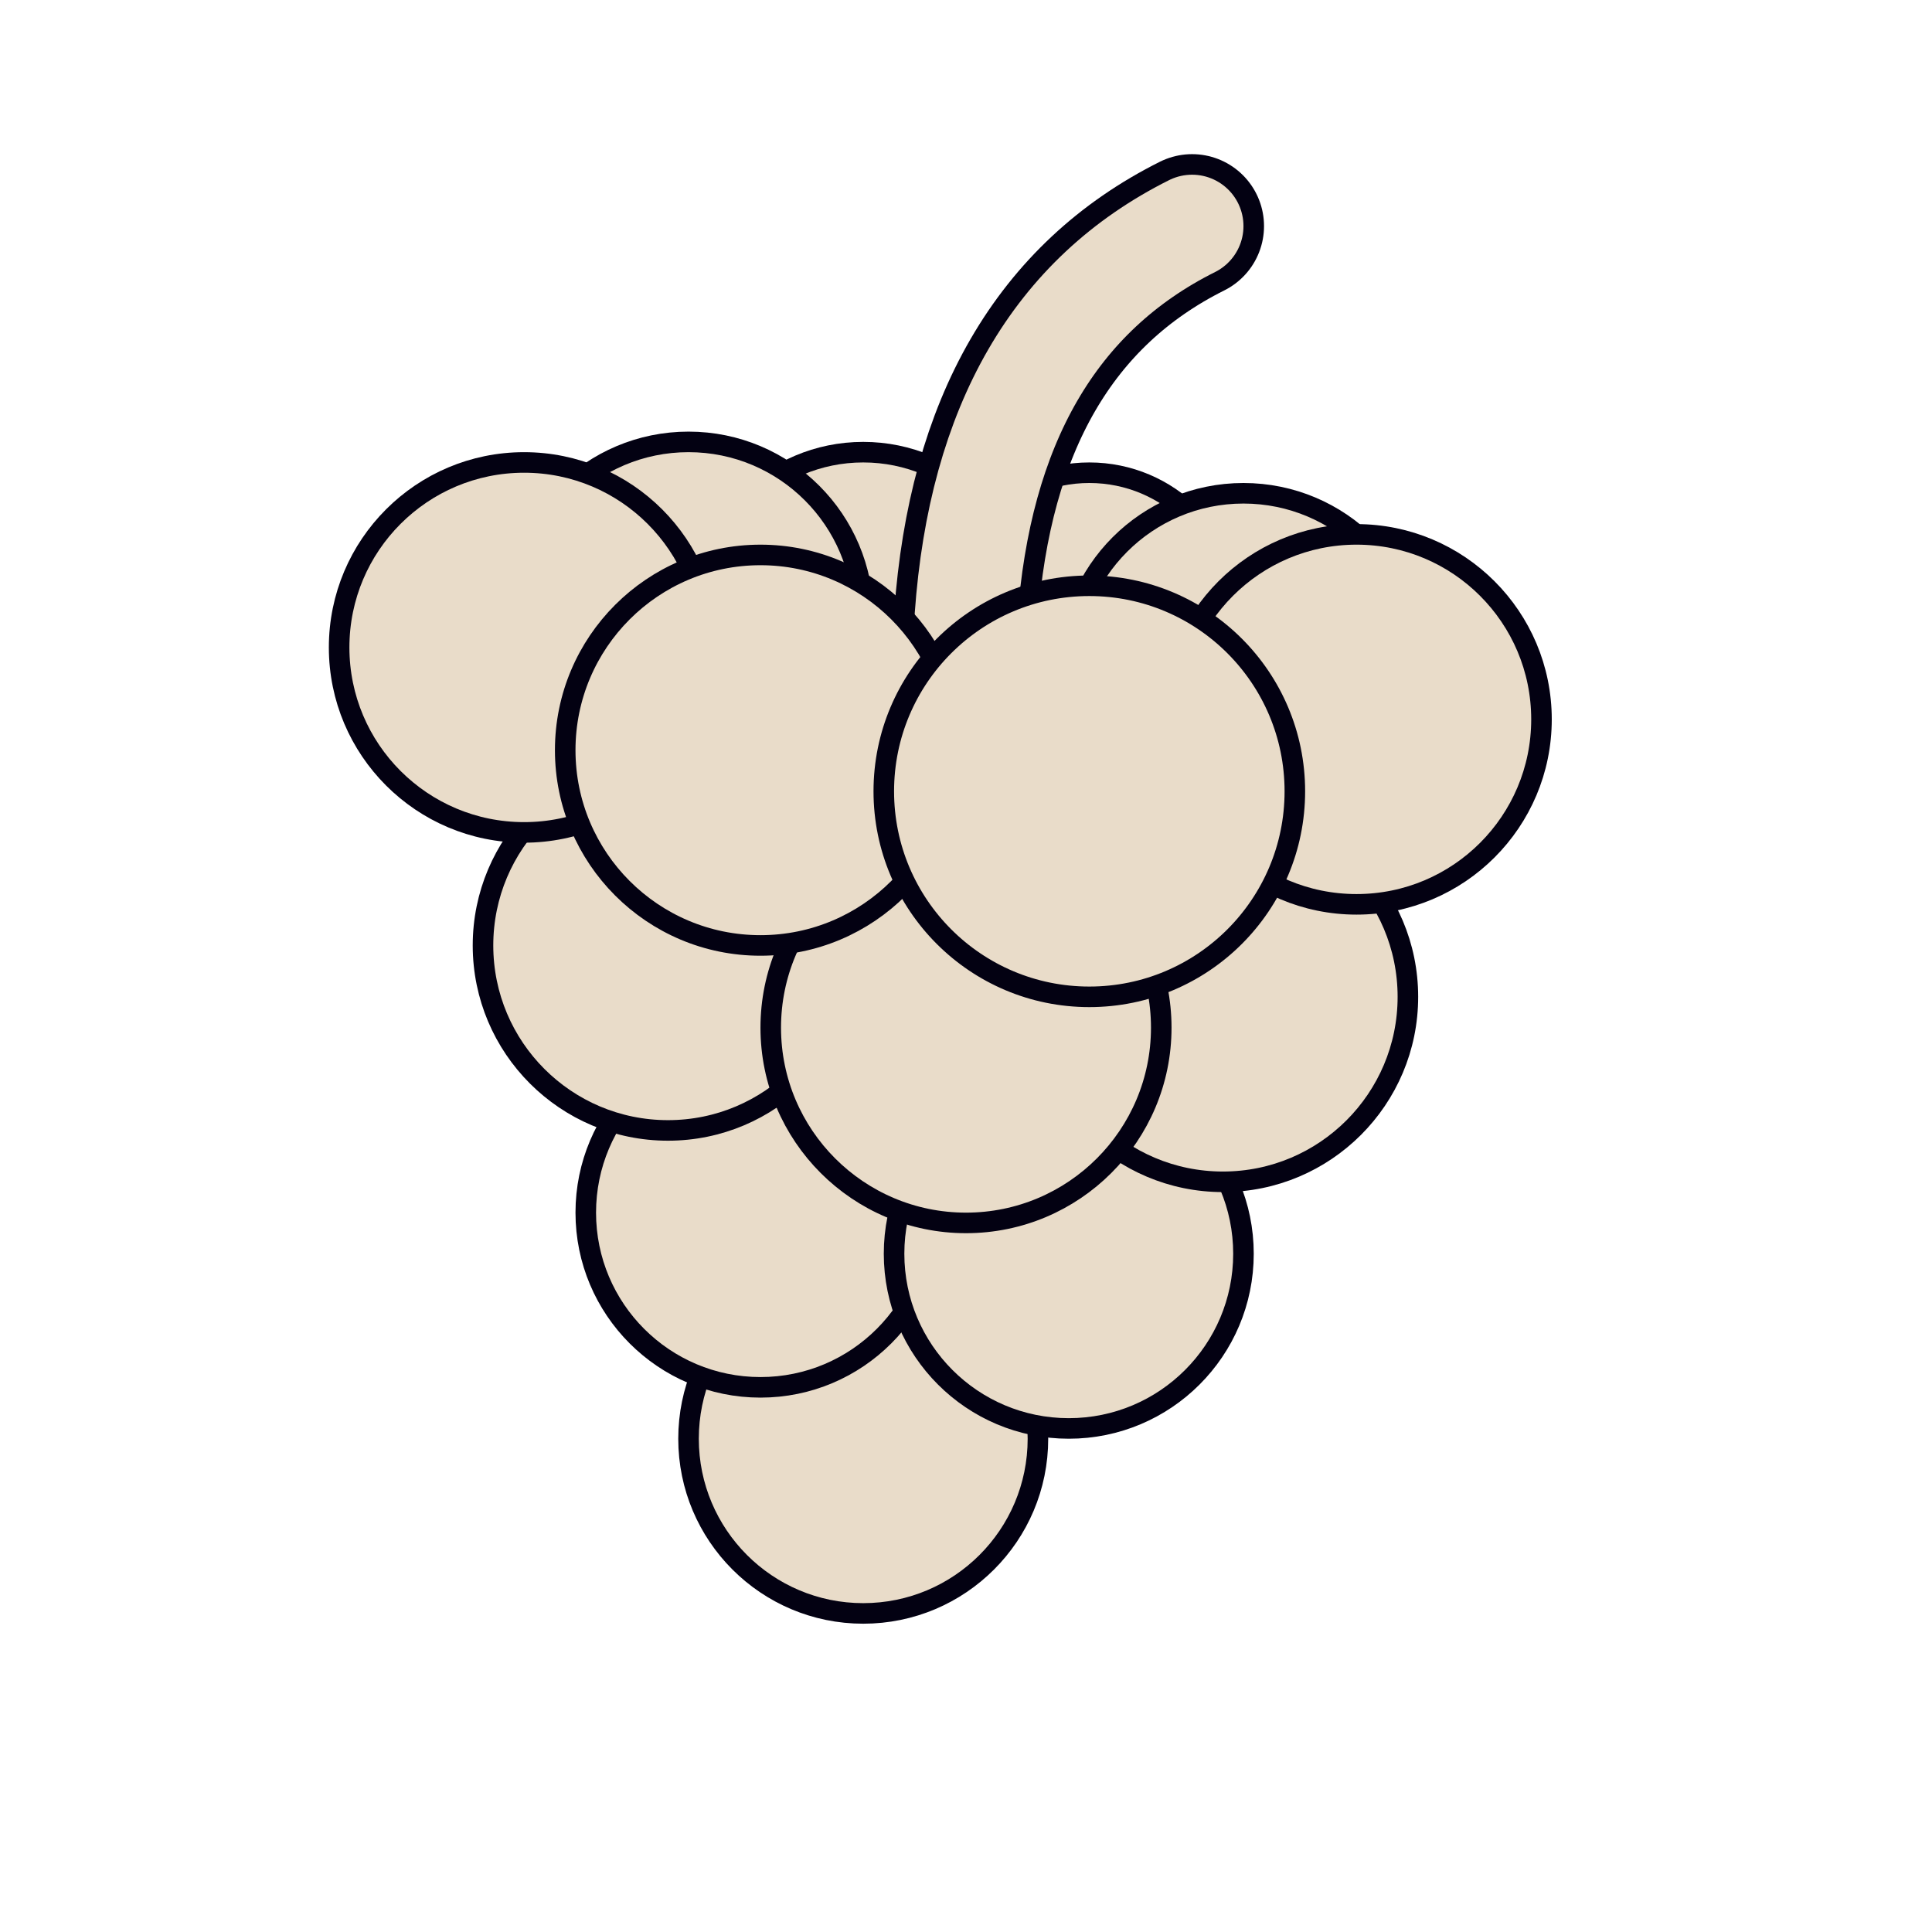
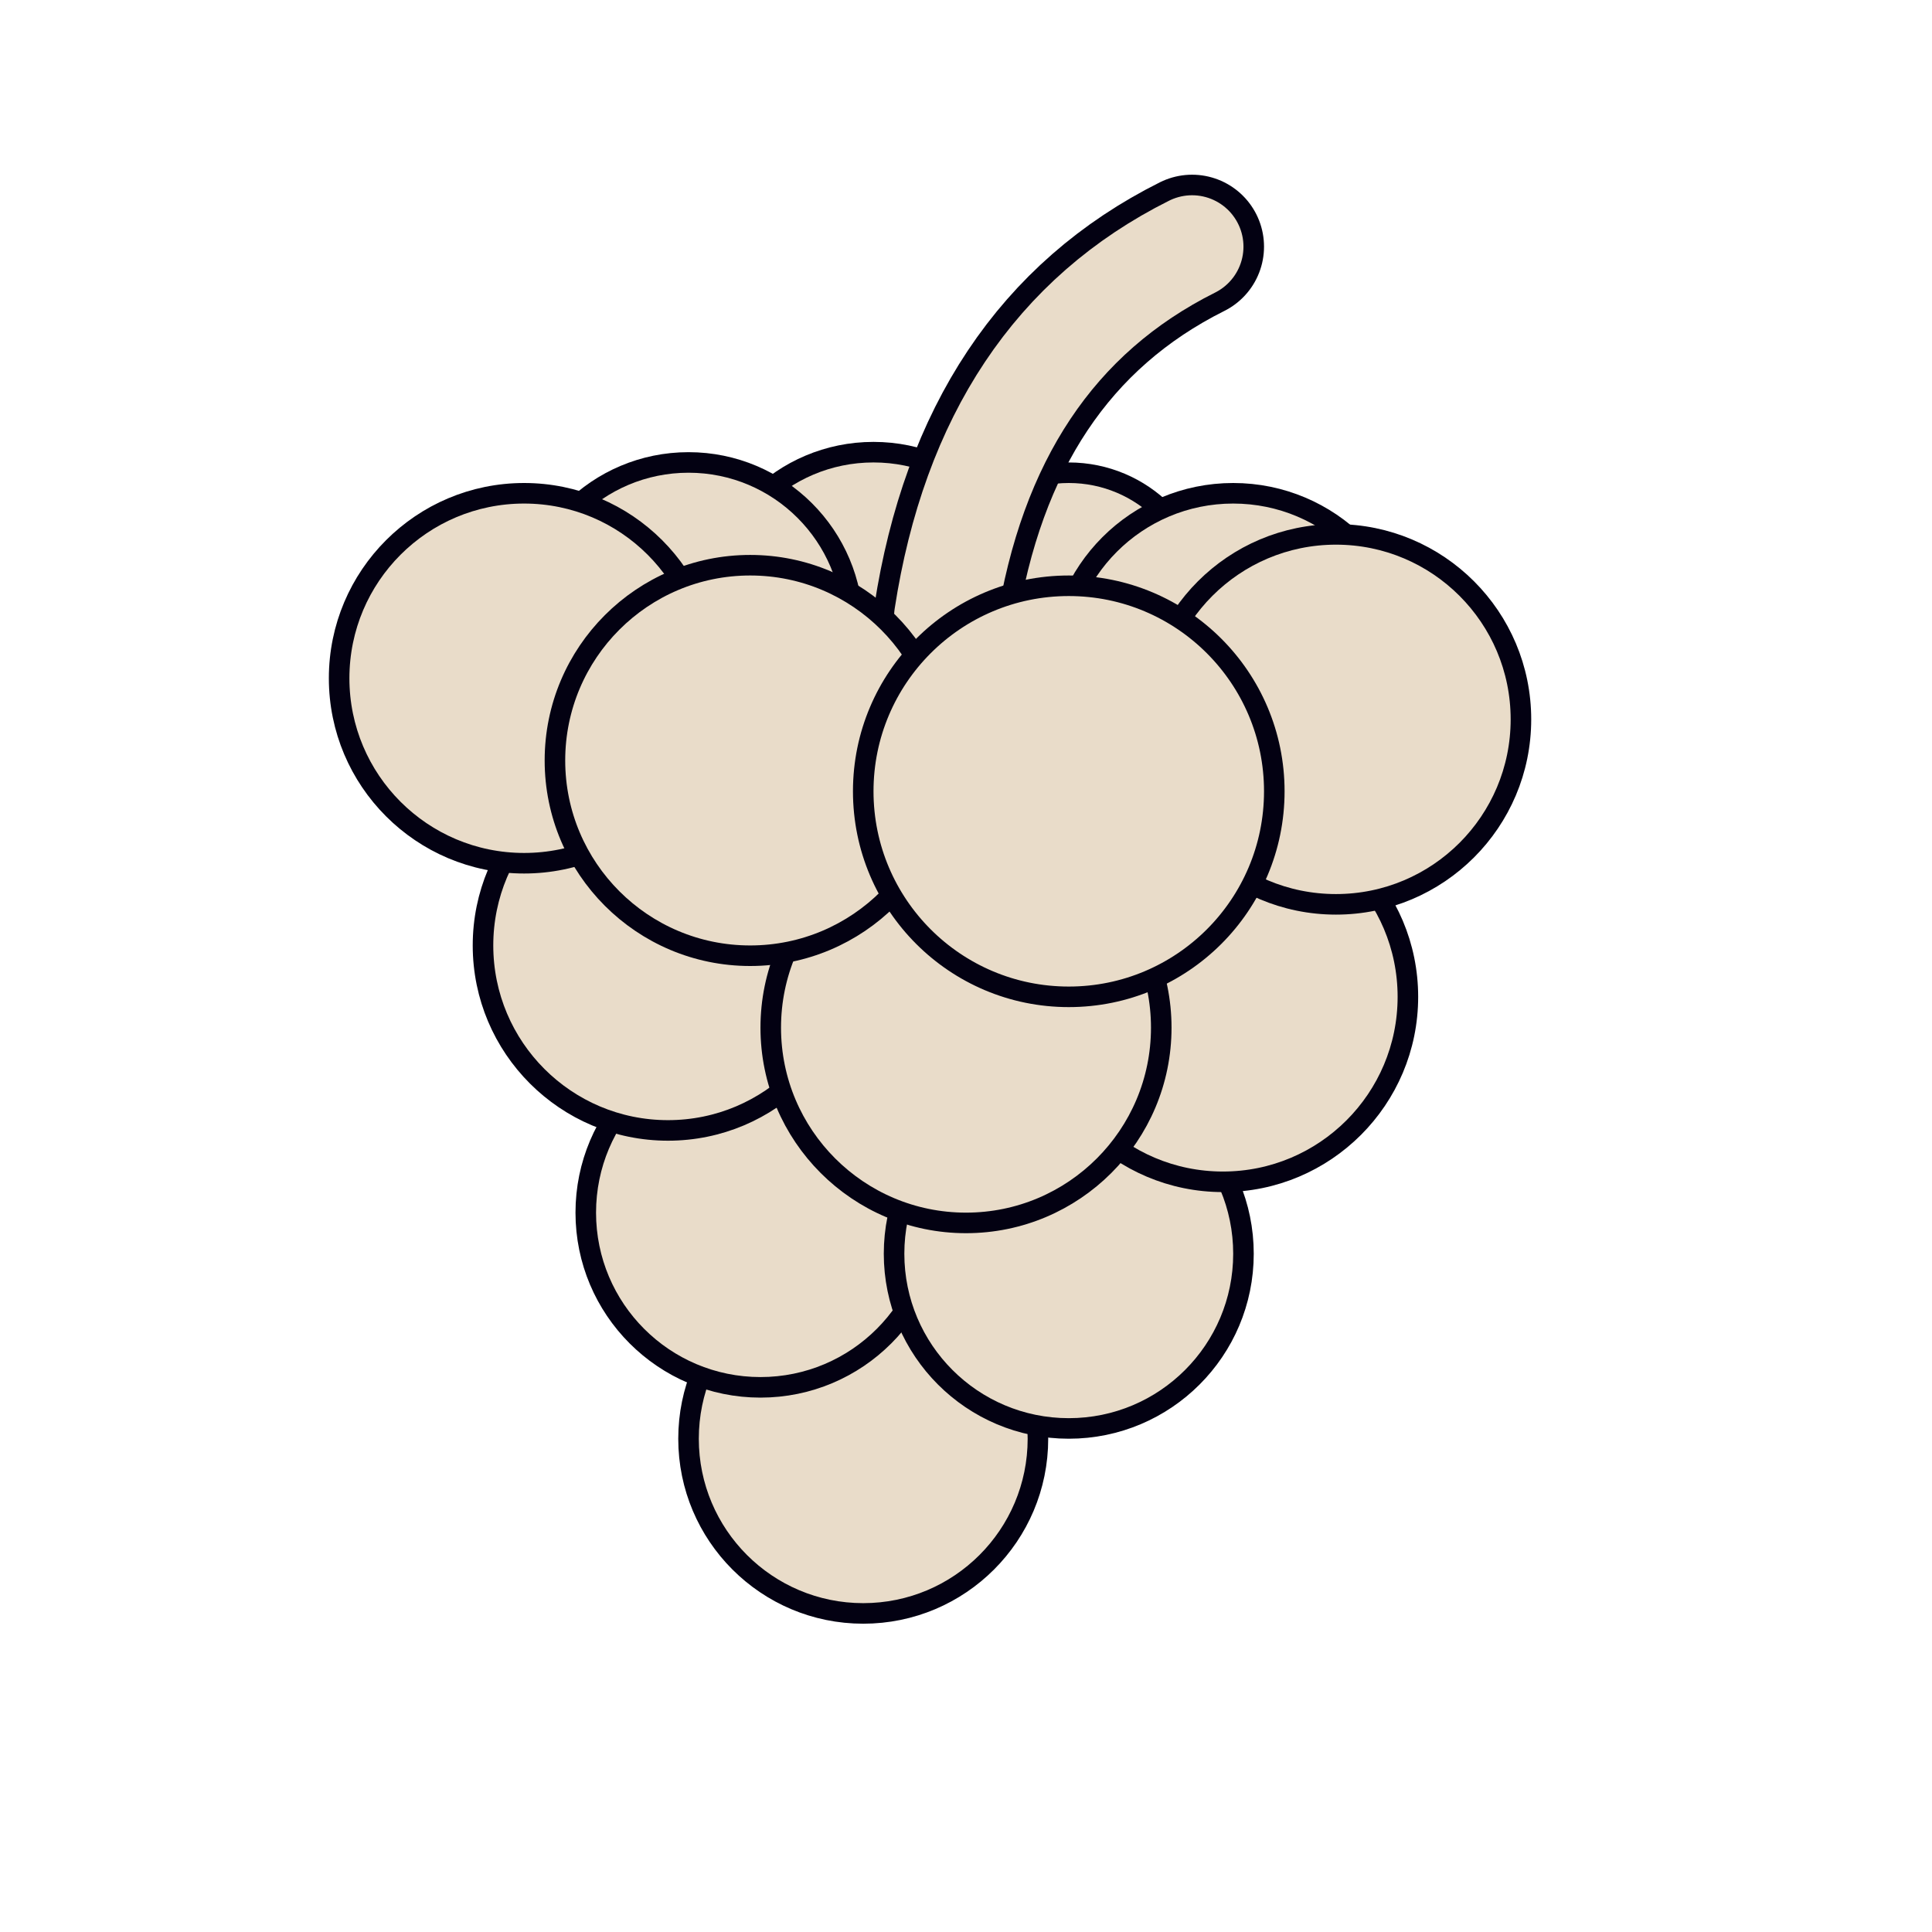
<svg xmlns="http://www.w3.org/2000/svg" width="188" height="188" viewBox="0 0 188 188" stroke="#030112" fill="#E9DCC9" stroke-linecap="round" stroke-width="2">
  <circle cx="84" cy="140" r="17" />
  <circle cx="74" cy="118" r="17" />
  <circle cx="104" cy="122" r="17" />
  <circle cx="65" cy="92" r="18" />
  <circle cx="119" cy="97" r="18" />
  <circle cx="94" cy="100" r="19" />
-   <circle cx="84" cy="60" r="16" />
-   <circle cx="67" cy="60" r="17" />
-   <circle cx="106" cy="60" r="14" />
-   <circle cx="121" cy="65" r="17" />
-   <path fill="none" stroke-width="14" d="M 94 60 Q 96 32 116 22 " />
-   <path class="opposite" fill="none" stroke="#E9DCC9" stroke-width="10" d="M 94 60 Q 96 32 116 22 " />
-   <circle cx="51" cy="63" r="18" />
-   <circle cx="74" cy="73" r="19" />
-   <circle cx="132" cy="70" r="18" />
-   <circle cx="106" cy="77" r="20" />
+   <circle cx="85" cy="60" r="16" />
+   <circle cx="67" cy="61" r="16" />
+   <circle cx="104" cy="59" r="13" />
+   <circle cx="120" cy="65" r="17" />
+   <path fill="none" stroke-width="14" d="M 92 60 Q 96 34 116 24 " />
+   <path class="opposite" fill="none" stroke="#E9DCC9" stroke-width="10" d="M 92 60 Q 96 34 116 24 " />
+   <circle cx="51" cy="66" r="18" />
+   <circle cx="73" cy="74" r="19" />
+   <circle cx="130" cy="70" r="18" />
+   <circle cx="104" cy="77" r="20" />
</svg>
